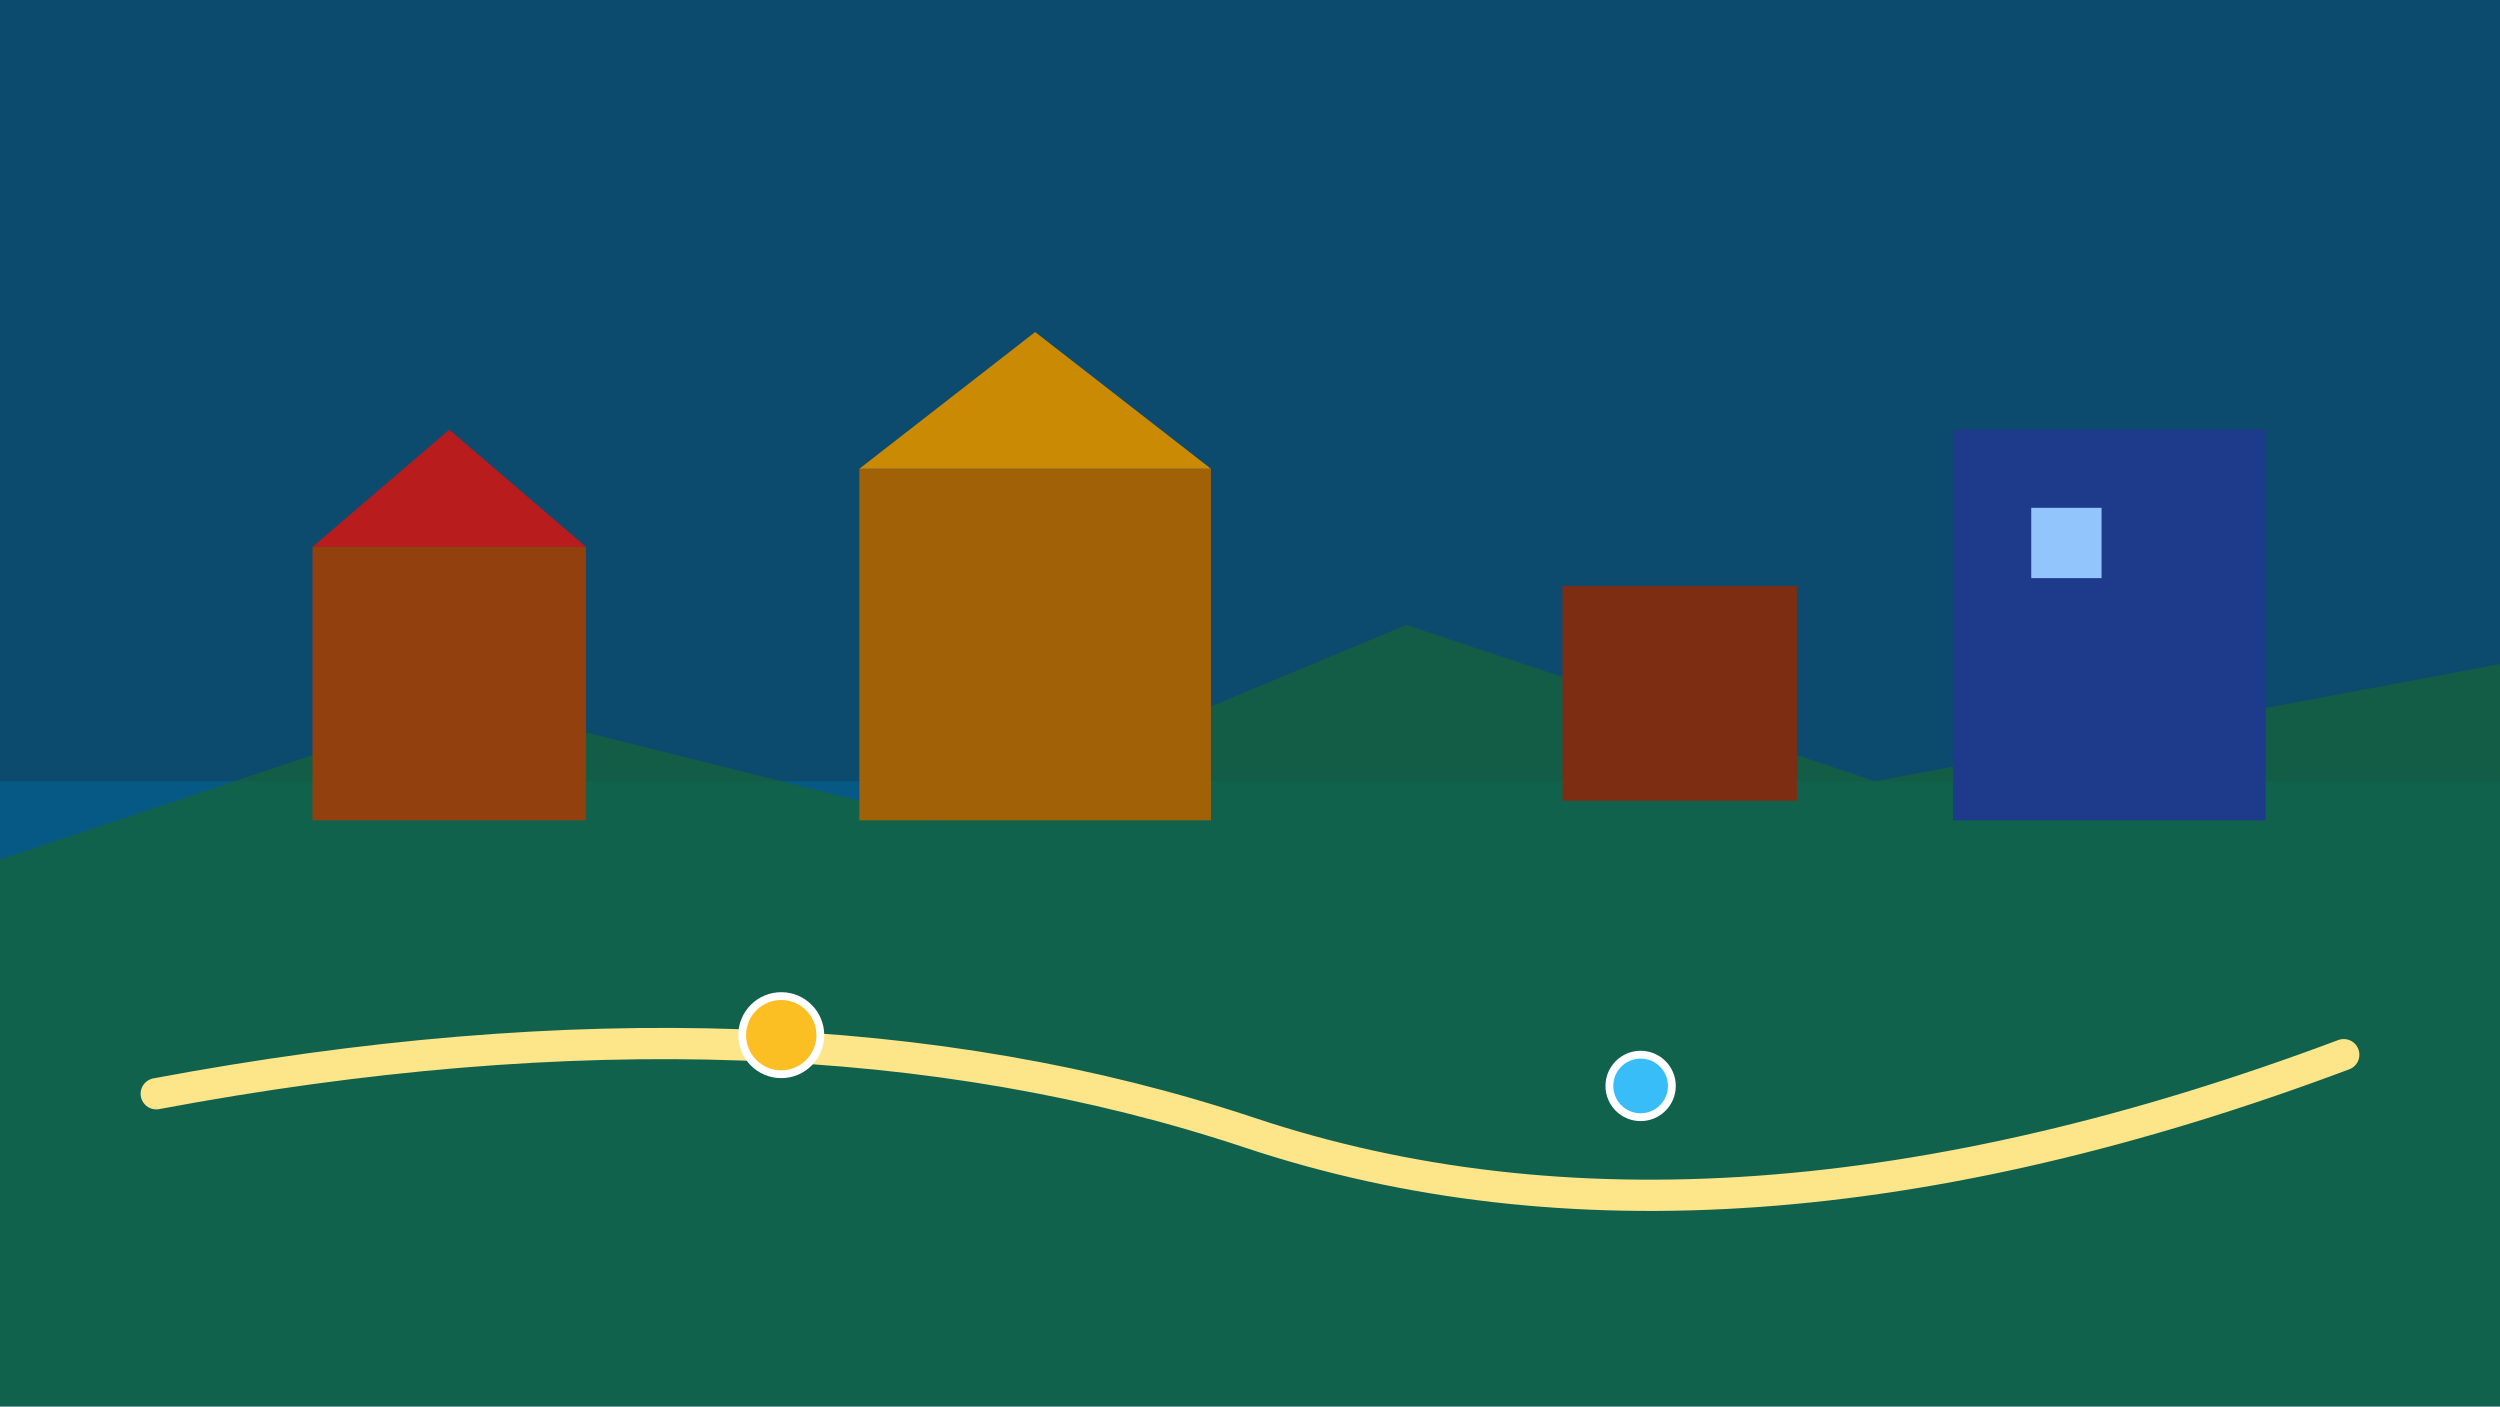
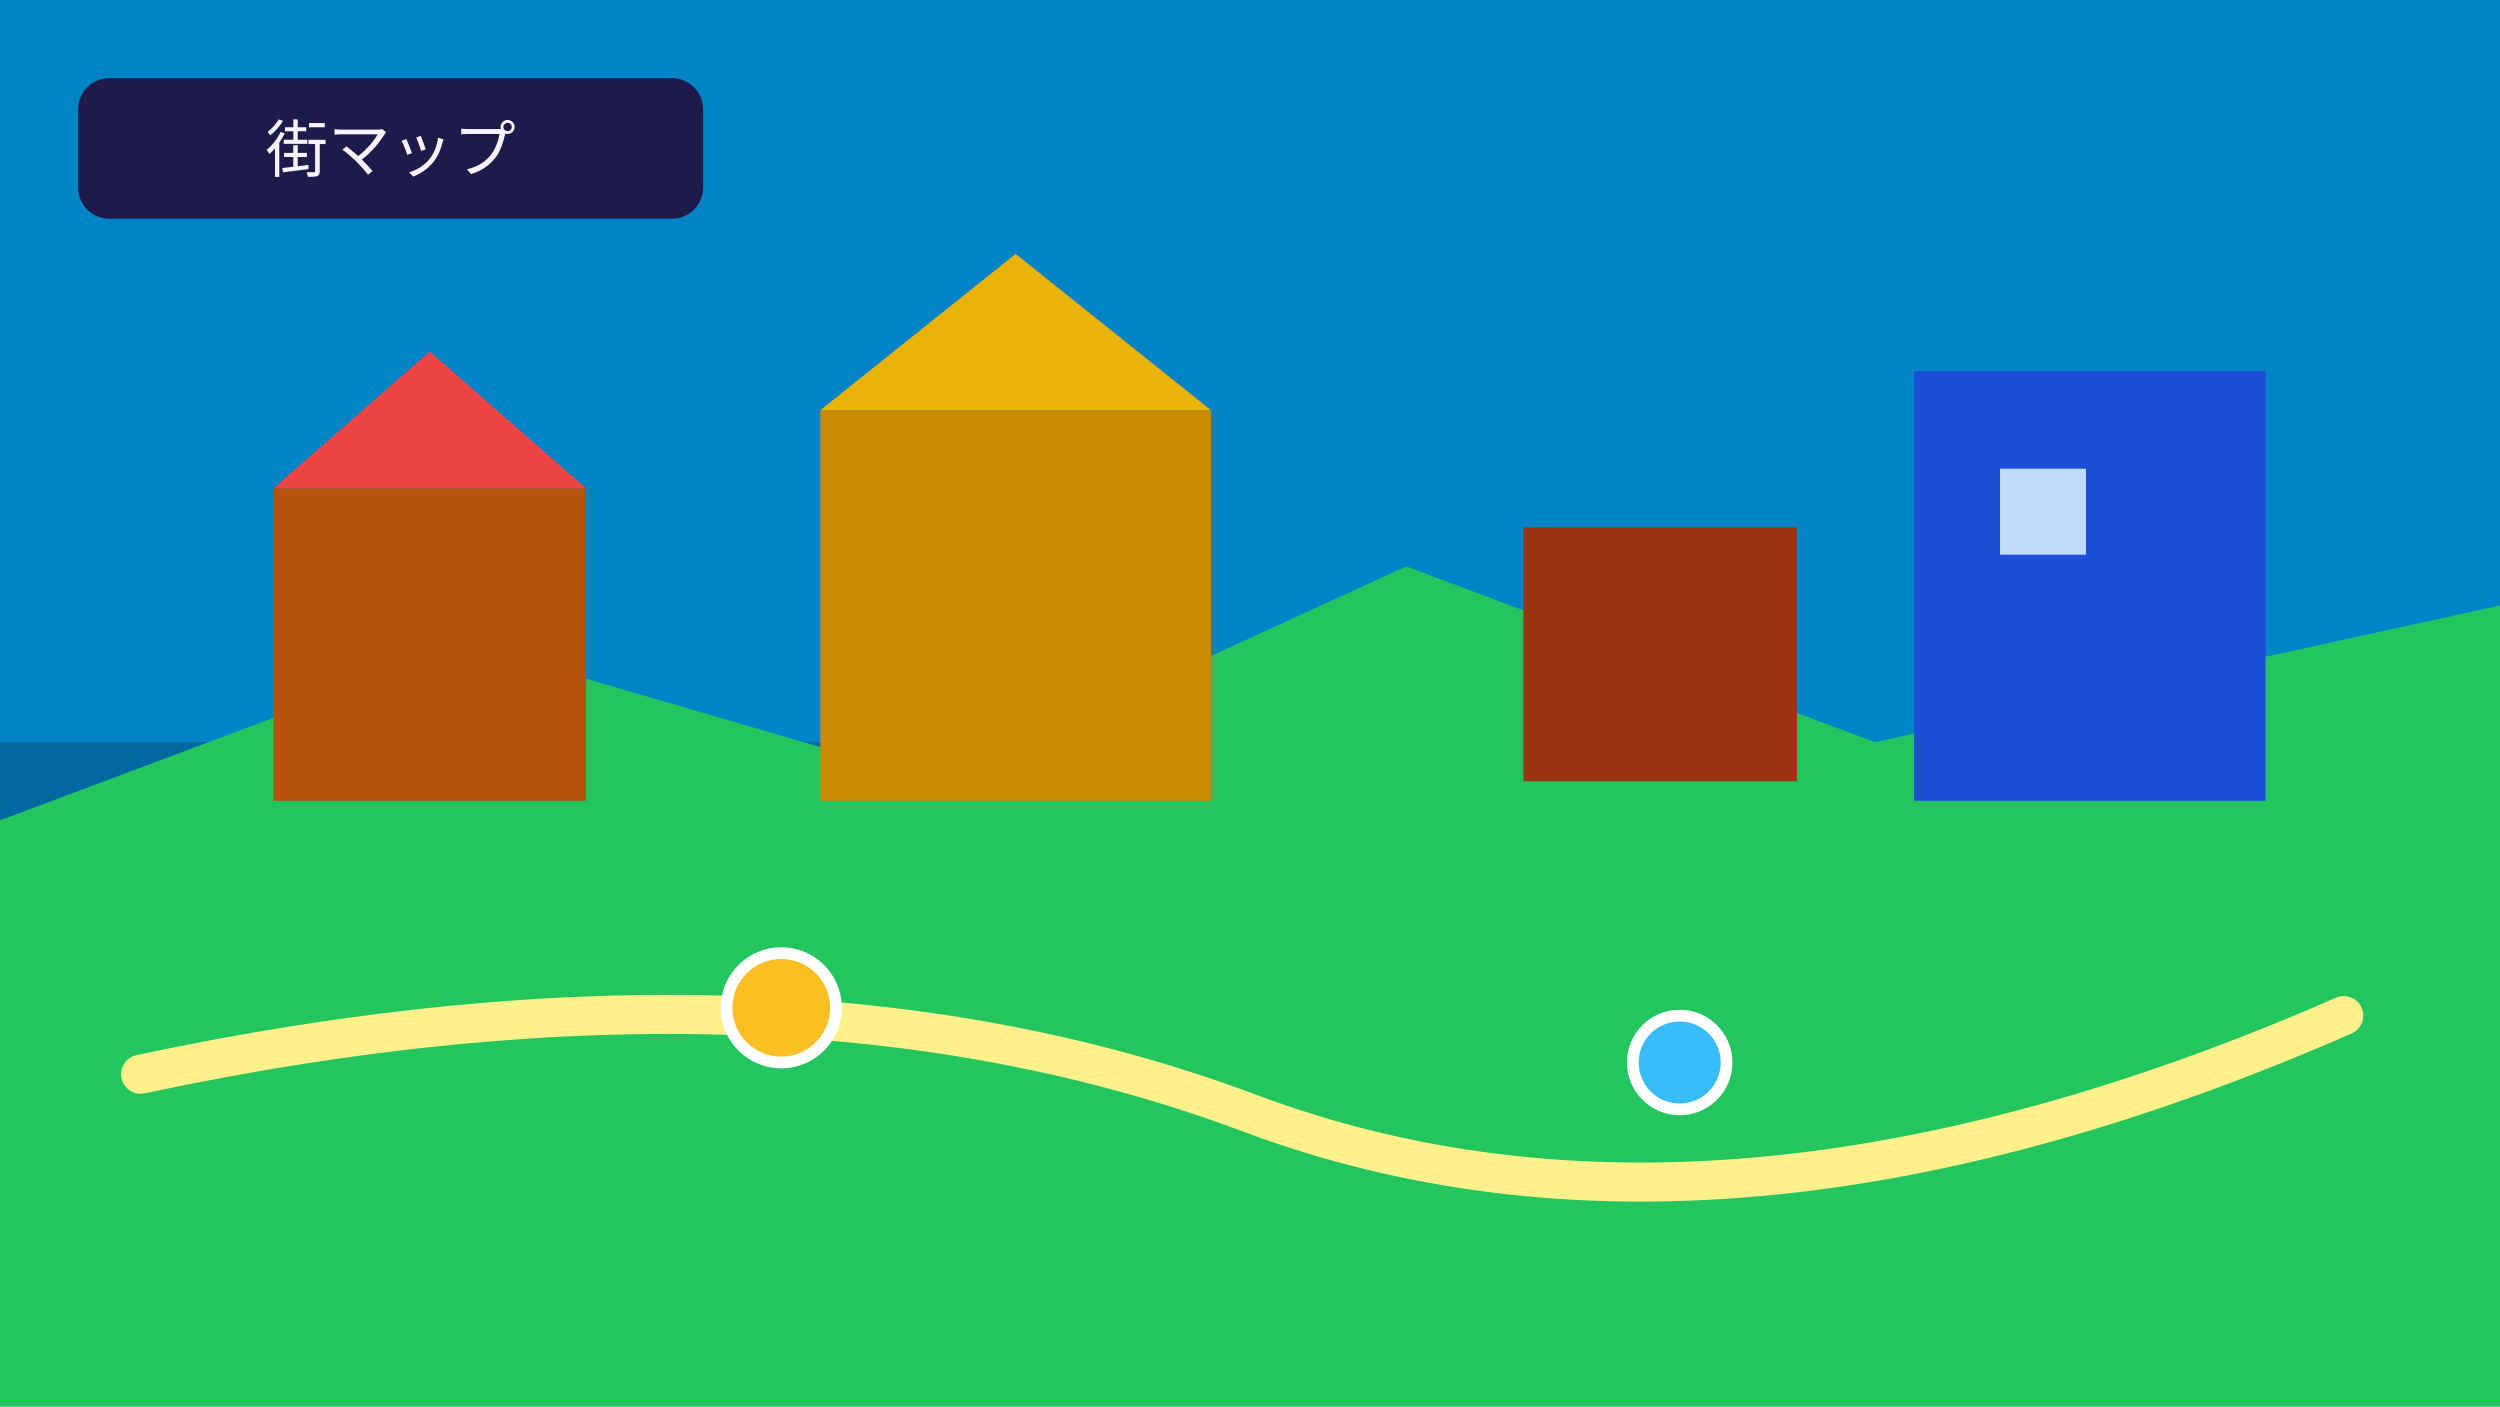
<svg xmlns="http://www.w3.org/2000/svg" width="640" height="360" viewBox="0 0 640 360">
-   <rect width="640" height="360" fill="#0c4a6e" />
-   <rect x="0" y="200" width="640" height="160" fill="#075985" />
-   <path d="M0 220 L120 180 L240 210 L360 160 L480 200 L640 170 L640 360 L0 360Z" fill="#166534" opacity="0.7" />
-   <rect x="80" y="140" width="70" height="70" fill="#92400e" />
-   <polygon points="80,140 115,110 150,140" fill="#b91c1c" />
-   <rect x="220" y="120" width="90" height="90" fill="#a16207" />
-   <polygon points="220,120 265,85 310,120" fill="#ca8a04" />
-   <rect x="400" y="150" width="60" height="55" fill="#7c2d12" />
-   <rect x="500" y="110" width="80" height="100" fill="#1e3a8a" />
-   <rect x="520" y="130" width="18" height="18" fill="#93c5fd" />
-   <path d="M40 280 Q200 250 320 290 T600 270" fill="none" stroke="#fde68a" stroke-width="8" stroke-linecap="round" />
-   <circle cx="200" cy="265" r="10" fill="#fbbf24" stroke="#fff" stroke-width="2" />
-   <circle cx="420" cy="278" r="8" fill="#38bdf8" stroke="#fff" stroke-width="2" />
+   <rect width="640" height="360" fill="#0284c7" />
+   <rect x="0" y="190" width="640" height="170" fill="#0369a1" />
+   <path d="M0 210 L120 165 L240 200 L360 145 L480 190 L640 155 L640 360 L0 360Z" fill="#22c55e" />
+   <rect x="70" y="125" width="80" height="80" fill="#b45309" />
+   <polygon points="70,125 110,90 150,125" fill="#ef4444" />
+   <rect x="210" y="105" width="100" height="100" fill="#ca8a04" />
+   <polygon points="210,105 260,65 310,105" fill="#eab308" />
+   <rect x="390" y="135" width="70" height="65" fill="#9a3412" />
+   <rect x="490" y="95" width="90" height="110" fill="#1d4ed8" />
+   <rect x="512" y="120" width="22" height="22" fill="#bfdbfe" />
+   <path d="M36 275 Q200 240 320 285 T600 260" fill="none" stroke="#fef08a" stroke-width="10" stroke-linecap="round" />
+   <circle cx="200" cy="258" r="14" fill="#fbbf24" stroke="#fff" stroke-width="3" />
+   <circle cx="430" cy="272" r="12" fill="#38bdf8" stroke="#fff" stroke-width="3" />
+   <rect x="20" y="20" width="160" height="36" rx="8" fill="#1e1b4b" />
+   <text x="100" y="44" text-anchor="middle" fill="#f5f3ff" font-size="16" font-family="sans-serif">街マップ</text>
</svg>
